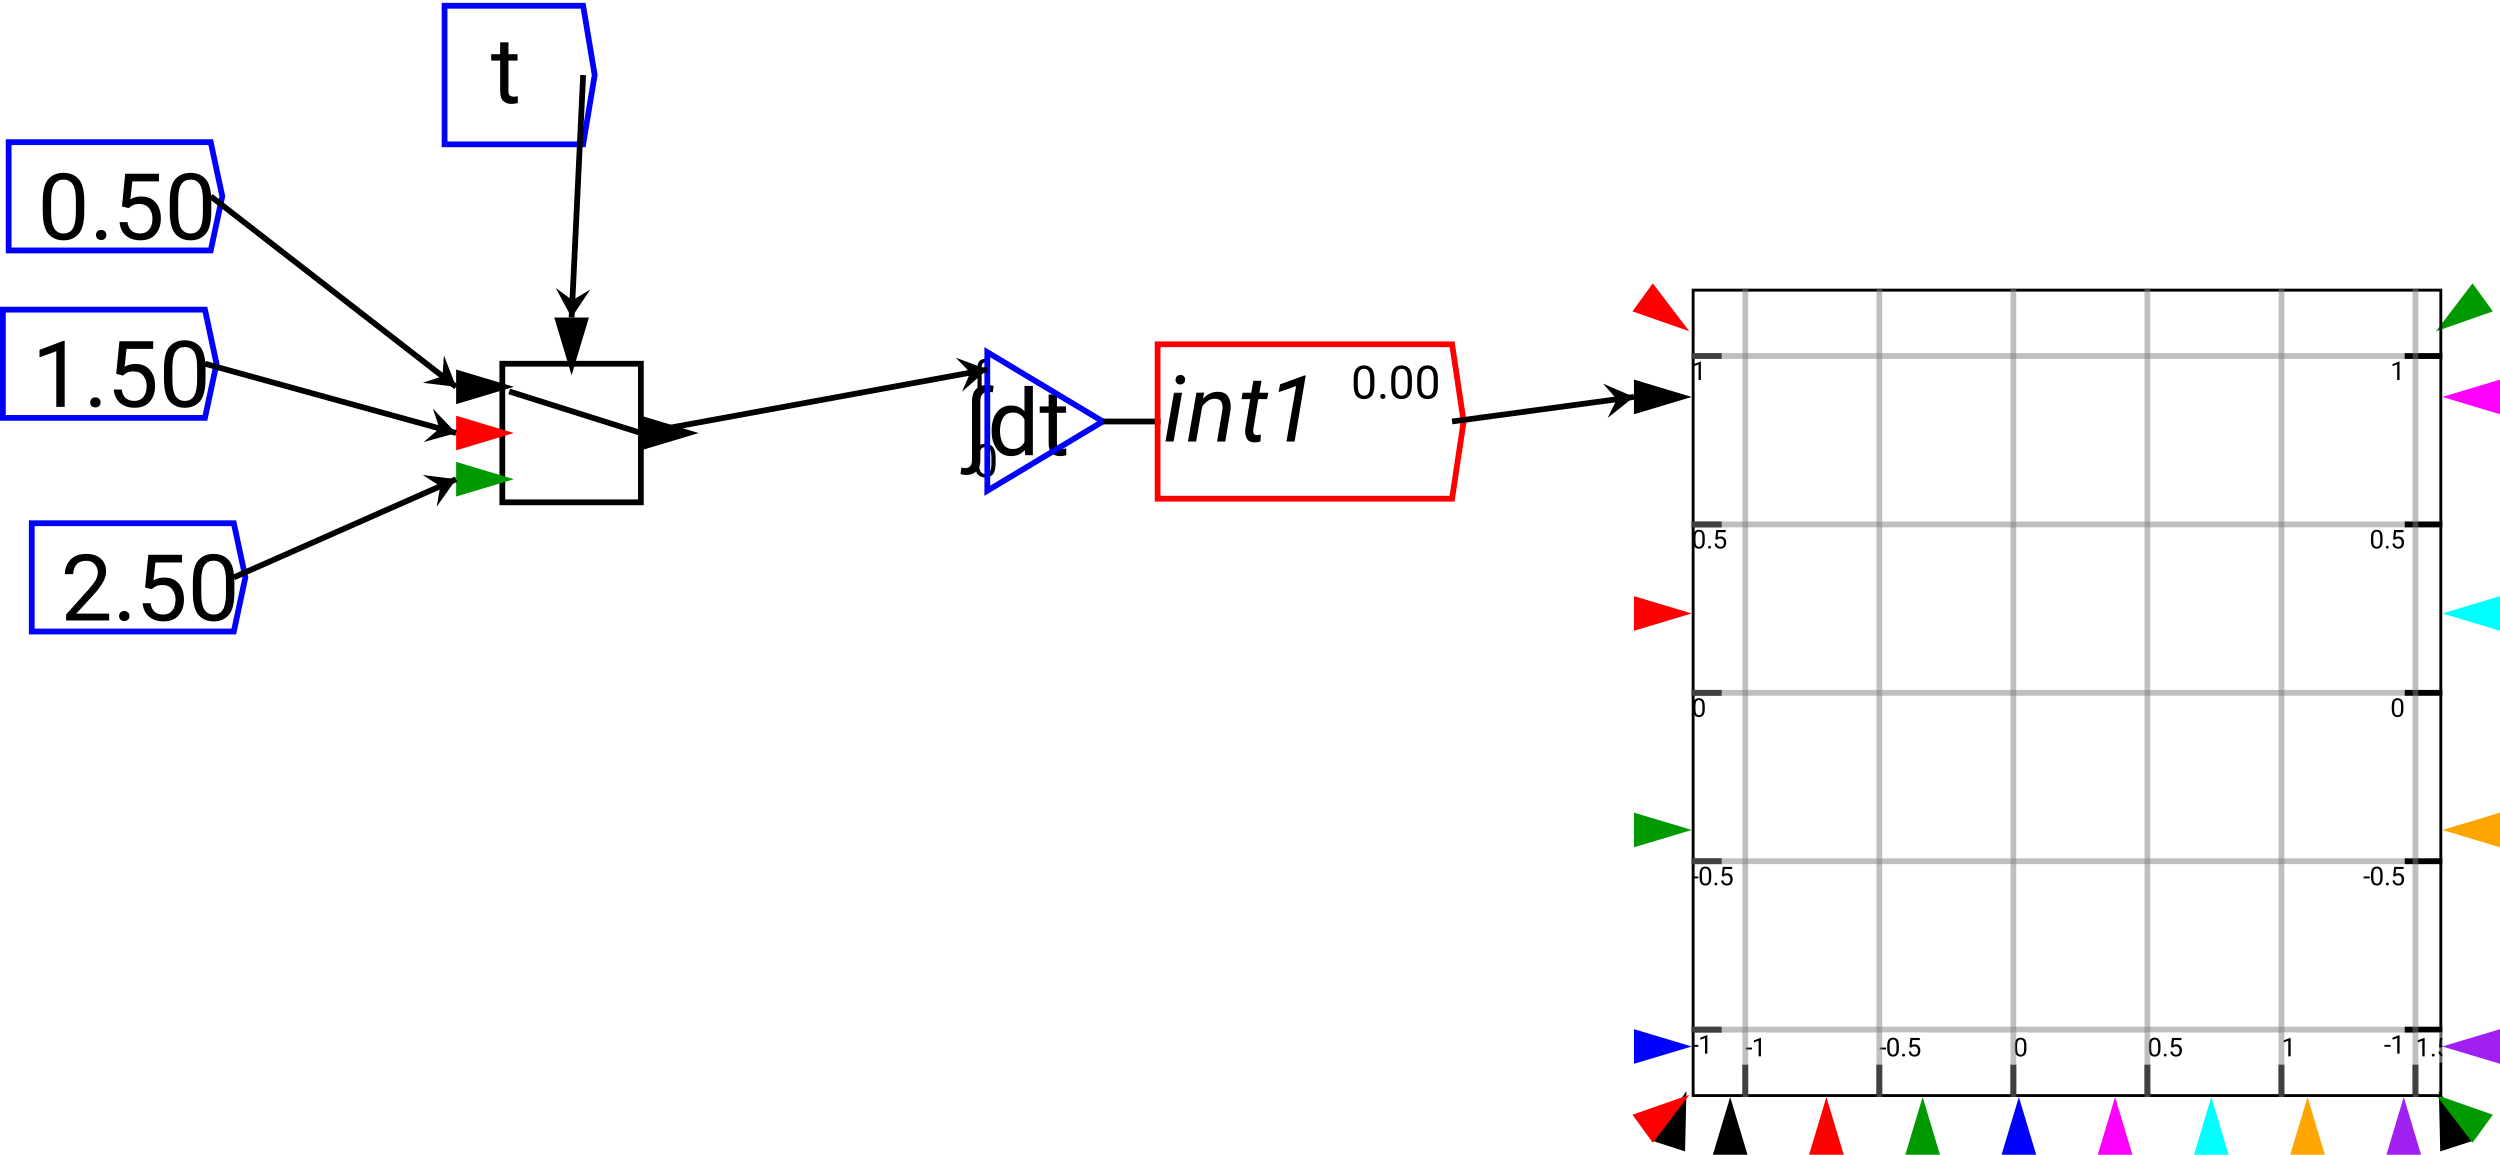
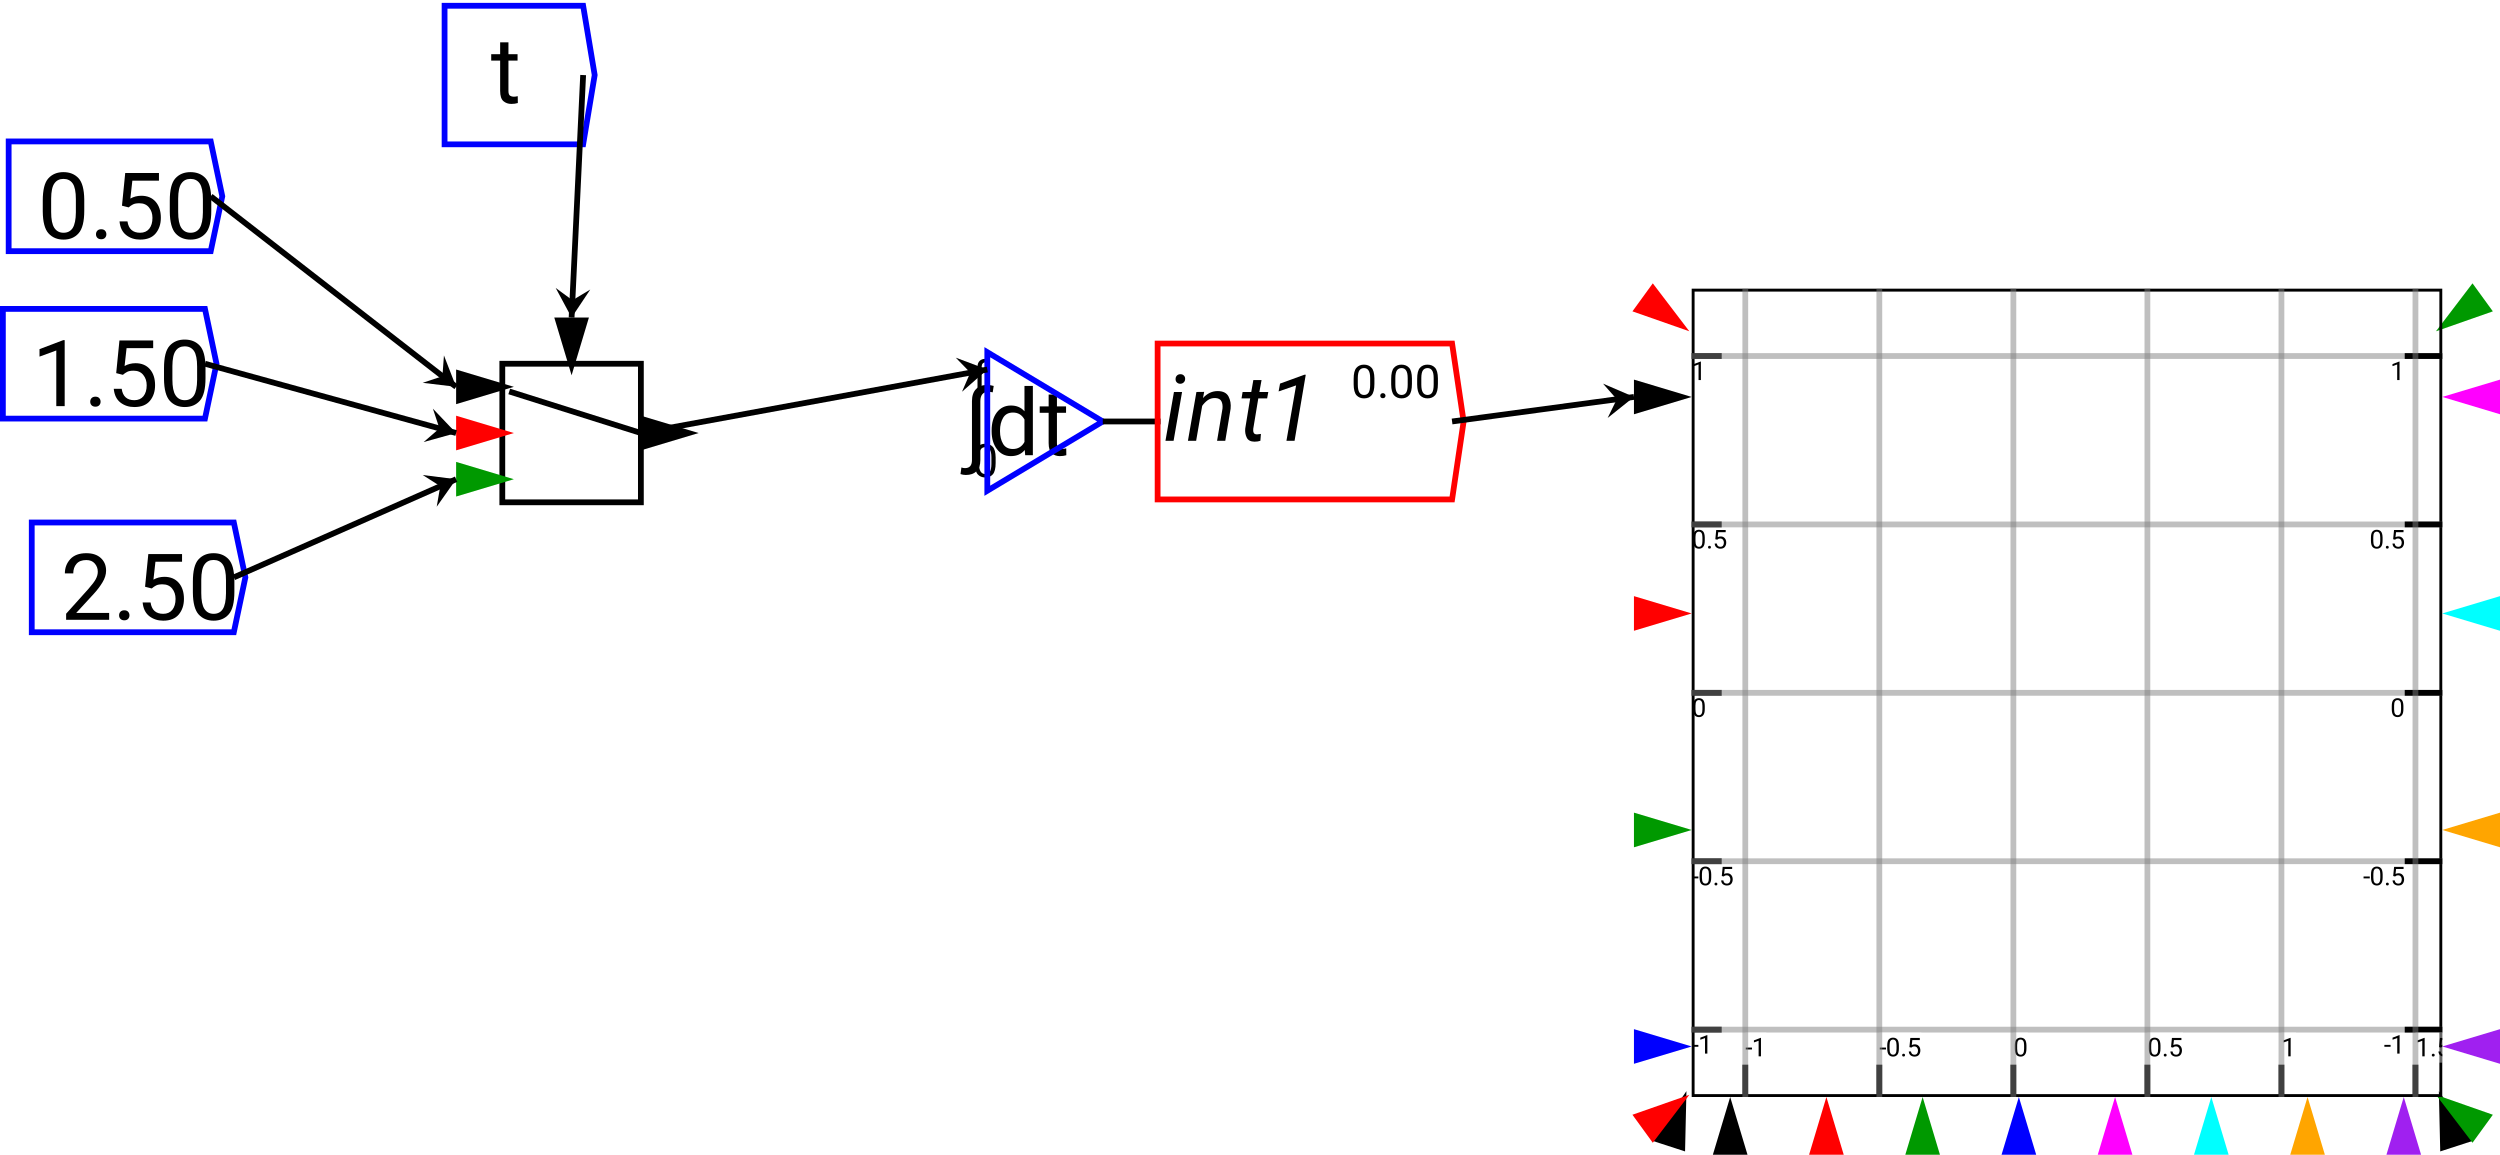
<svg xmlns="http://www.w3.org/2000/svg" xmlns:xlink="http://www.w3.org/1999/xlink" width="433" height="200" viewBox="0 0 433 200">
  <defs>
    <g>
      <g id="glyph-0-0">
        <path d="M 4.688 0 C 4.352 0.102 3.977 0.156 3.562 0.156 C 3.031 0.156 2.57 -0.004 2.188 -0.328 C 1.812 -0.66 1.625 -1.254 1.625 -2.109 L 1.625 -7.344 L 0.078 -7.344 L 0.078 -8.453 L 1.625 -8.453 L 1.625 -10.516 L 3.062 -10.516 L 3.062 -8.453 L 4.641 -8.453 L 4.641 -7.344 L 3.062 -7.344 L 3.062 -2.094 C 3.062 -1.664 3.156 -1.391 3.344 -1.266 C 3.531 -1.148 3.75 -1.094 4 -1.094 C 4.176 -1.094 4.398 -1.125 4.672 -1.188 Z M 4.688 0 " />
      </g>
      <g id="glyph-0-1">
        <path d="M 0.281 3.422 C -0.039 3.422 -0.348 3.367 -0.641 3.266 L -0.484 2.125 C -0.273 2.195 -0.066 2.234 0.141 2.234 C 0.941 2.234 1.344 1.77 1.344 0.844 L 1.344 -9.359 C 1.344 -10.273 1.578 -10.973 2.047 -11.453 C 2.523 -11.93 3.176 -12.172 4 -12.172 C 4.301 -12.172 4.672 -12.113 5.109 -12 L 4.938 -10.891 C 4.688 -10.953 4.445 -10.984 4.219 -10.984 C 3.27 -10.984 2.797 -10.441 2.797 -9.359 L 2.797 0.844 C 2.797 1.719 2.57 2.363 2.125 2.781 C 1.688 3.207 1.07 3.422 0.281 3.422 Z M 0.281 3.422 " />
      </g>
      <g id="glyph-0-2">
        <path d="M 6.562 0 L 6.484 -0.906 C 5.91 -0.195 5.109 0.156 4.078 0.156 C 3.086 0.156 2.285 -0.242 1.672 -1.047 C 1.066 -1.848 0.758 -2.859 0.75 -4.078 L 0.75 -4.297 C 0.75 -5.586 1.051 -6.629 1.656 -7.422 C 2.27 -8.211 3.082 -8.609 4.094 -8.609 C 5.082 -8.609 5.863 -8.273 6.438 -7.609 L 6.438 -12 L 7.891 -12 L 7.891 0 Z M 2.203 -4.141 C 2.203 -3.297 2.379 -2.57 2.734 -1.969 C 3.086 -1.375 3.656 -1.078 4.438 -1.078 C 5.332 -1.078 6 -1.484 6.438 -2.297 L 6.438 -6.188 C 6 -6.988 5.336 -7.391 4.453 -7.391 C 3.66 -7.391 3.086 -7.082 2.734 -6.469 C 2.379 -5.863 2.203 -5.141 2.203 -4.297 Z M 2.203 -4.141 " />
      </g>
      <g id="glyph-0-3">
</g>
      <g id="glyph-0-4">
        <path d="M 8.094 -4.859 C 8.094 -2.992 7.77 -1.691 7.125 -0.953 C 6.477 -0.211 5.602 0.156 4.5 0.156 C 3.426 0.156 2.562 -0.203 1.906 -0.922 C 1.258 -1.641 0.926 -2.895 0.906 -4.688 L 0.906 -6.594 C 0.906 -8.457 1.227 -9.742 1.875 -10.453 C 2.531 -11.172 3.398 -11.531 4.484 -11.531 C 5.578 -11.531 6.445 -11.18 7.094 -10.484 C 7.738 -9.797 8.07 -8.562 8.094 -6.781 Z M 6.641 -6.844 C 6.641 -8.125 6.457 -9.031 6.094 -9.562 C 5.727 -10.094 5.191 -10.359 4.484 -10.359 C 3.805 -10.359 3.285 -10.098 2.922 -9.578 C 2.555 -9.066 2.367 -8.191 2.359 -6.953 L 2.359 -4.625 C 2.359 -3.352 2.539 -2.438 2.906 -1.875 C 3.281 -1.312 3.812 -1.031 4.5 -1.031 C 5.207 -1.031 5.738 -1.305 6.094 -1.859 C 6.445 -2.422 6.629 -3.32 6.641 -4.562 Z M 6.641 -6.844 " />
      </g>
      <g id="glyph-0-5">
        <path d="M 1.125 -0.766 C 1.125 -1.016 1.203 -1.223 1.359 -1.391 C 1.516 -1.555 1.738 -1.641 2.031 -1.641 C 2.32 -1.641 2.539 -1.555 2.688 -1.391 C 2.844 -1.223 2.922 -1.016 2.922 -0.766 C 2.922 -0.523 2.844 -0.32 2.688 -0.156 C 2.539 0.008 2.32 0.094 2.031 0.094 C 1.738 0.094 1.516 0.008 1.359 -0.156 C 1.203 -0.32 1.125 -0.523 1.125 -0.766 Z M 1.125 -0.766 " />
      </g>
      <g id="glyph-0-6">
        <path d="M 2.781 -5.422 L 1.625 -5.719 L 2.188 -11.375 L 8.031 -11.375 L 8.031 -10.047 L 3.422 -10.047 L 3.078 -6.953 C 3.648 -7.273 4.281 -7.438 4.969 -7.438 C 6.02 -7.438 6.848 -7.094 7.453 -6.406 C 8.055 -5.719 8.359 -4.789 8.359 -3.625 C 8.359 -2.539 8.062 -1.641 7.469 -0.922 C 6.875 -0.203 5.973 0.156 4.766 0.156 C 3.836 0.156 3.035 -0.102 2.359 -0.625 C 1.691 -1.145 1.305 -1.938 1.203 -3 L 2.578 -3 C 2.766 -1.688 3.492 -1.031 4.766 -1.031 C 5.441 -1.031 5.969 -1.258 6.344 -1.719 C 6.719 -2.188 6.906 -2.816 6.906 -3.609 C 6.906 -4.328 6.707 -4.926 6.312 -5.406 C 5.926 -5.895 5.367 -6.141 4.641 -6.141 C 4.148 -6.141 3.781 -6.07 3.531 -5.938 C 3.281 -5.812 3.031 -5.641 2.781 -5.422 Z M 2.781 -5.422 " />
      </g>
      <g id="glyph-0-7">
        <path d="M 5.703 -11.438 L 5.703 0 L 4.25 0 L 4.25 -9.641 L 1.344 -8.578 L 1.344 -9.875 L 5.469 -11.438 Z M 5.703 -11.438 " />
      </g>
      <g id="glyph-0-8">
        <path d="M 8.406 -1.188 L 8.406 0 L 0.953 0 L 0.953 -1.047 L 4.812 -5.344 C 5.445 -6.062 5.875 -6.629 6.094 -7.047 C 6.32 -7.473 6.438 -7.898 6.438 -8.328 C 6.438 -8.879 6.258 -9.352 5.906 -9.75 C 5.562 -10.145 5.078 -10.344 4.453 -10.344 C 3.691 -10.344 3.125 -10.125 2.75 -9.688 C 2.375 -9.258 2.188 -8.707 2.188 -8.031 L 0.734 -8.031 C 0.734 -8.988 1.047 -9.812 1.672 -10.5 C 2.305 -11.188 3.234 -11.531 4.453 -11.531 C 5.523 -11.531 6.363 -11.25 6.969 -10.688 C 7.57 -10.133 7.875 -9.406 7.875 -8.5 C 7.875 -7.832 7.664 -7.16 7.25 -6.484 C 6.844 -5.805 6.344 -5.145 5.75 -4.5 L 2.703 -1.188 Z M 8.406 -1.188 " />
      </g>
      <g id="glyph-1-0">
        <path d="M 4.047 -2.438 C 4.047 -1.5 3.883 -0.844 3.562 -0.469 C 3.238 -0.102 2.801 0.078 2.25 0.078 C 1.719 0.078 1.285 -0.098 0.953 -0.453 C 0.629 -0.816 0.461 -1.445 0.453 -2.344 L 0.453 -3.297 C 0.453 -4.223 0.613 -4.863 0.938 -5.219 C 1.258 -5.582 1.691 -5.766 2.234 -5.766 C 2.785 -5.766 3.223 -5.586 3.547 -5.234 C 3.867 -4.891 4.035 -4.273 4.047 -3.391 Z M 3.312 -3.422 C 3.312 -4.055 3.219 -4.504 3.031 -4.766 C 2.852 -5.035 2.594 -5.172 2.25 -5.172 C 1.906 -5.172 1.641 -5.039 1.453 -4.781 C 1.273 -4.531 1.18 -4.094 1.172 -3.469 L 1.172 -2.312 C 1.172 -1.676 1.266 -1.219 1.453 -0.938 C 1.641 -0.656 1.906 -0.516 2.25 -0.516 C 2.602 -0.516 2.867 -0.648 3.047 -0.922 C 3.223 -1.203 3.312 -1.656 3.312 -2.281 Z M 3.312 -3.422 " />
      </g>
      <g id="glyph-1-1">
        <path d="M 2.531 -3.672 L 1.625 -3.672 L 1.625 0 L 0.906 0 L 0.906 -3.672 L 0.234 -3.672 L 0.234 -4.234 L 0.906 -4.234 L 0.906 -4.703 C 0.914 -5.148 1.039 -5.488 1.281 -5.719 C 1.531 -5.957 1.867 -6.078 2.297 -6.078 C 2.453 -6.078 2.617 -6.055 2.797 -6.016 L 2.75 -5.438 C 2.645 -5.457 2.516 -5.469 2.359 -5.469 C 1.879 -5.469 1.633 -5.211 1.625 -4.703 L 1.625 -4.234 L 2.531 -4.234 Z M 2.531 -3.672 " />
      </g>
      <g id="glyph-1-2">
</g>
      <g id="glyph-1-3">
        <path d="M 0.562 -0.391 C 0.562 -0.504 0.598 -0.602 0.672 -0.688 C 0.754 -0.781 0.867 -0.828 1.016 -0.828 C 1.16 -0.828 1.27 -0.781 1.344 -0.688 C 1.426 -0.602 1.469 -0.504 1.469 -0.391 C 1.469 -0.266 1.426 -0.16 1.344 -0.078 C 1.27 0.004 1.16 0.047 1.016 0.047 C 0.867 0.047 0.754 0.004 0.672 -0.078 C 0.598 -0.16 0.562 -0.266 0.562 -0.391 Z M 0.562 -0.391 " />
      </g>
      <g id="glyph-2-0">
        <path d="M 2.109 -10.672 C 2.109 -10.922 2.18 -11.125 2.328 -11.281 C 2.484 -11.445 2.68 -11.531 2.922 -11.531 C 3.172 -11.539 3.375 -11.469 3.531 -11.312 C 3.695 -11.156 3.773 -10.957 3.766 -10.719 C 3.766 -10.477 3.688 -10.281 3.531 -10.125 C 3.375 -9.969 3.176 -9.883 2.938 -9.875 C 2.695 -9.875 2.5 -9.945 2.344 -10.094 C 2.188 -10.238 2.109 -10.43 2.109 -10.672 Z M 3.234 -8.453 L 1.766 0 L 0.359 0 L 1.828 -8.453 Z M 3.234 -8.453 " />
      </g>
      <g id="glyph-2-1">
        <path d="M 4.953 -7.406 C 4.461 -7.414 4.031 -7.285 3.656 -7.016 C 3.289 -6.742 2.977 -6.422 2.719 -6.047 L 1.672 0 L 0.25 0 L 1.719 -8.453 L 3.062 -8.469 L 2.859 -7.406 C 3.598 -8.219 4.457 -8.617 5.438 -8.609 C 6.344 -8.598 6.957 -8.285 7.281 -7.672 C 7.602 -7.066 7.723 -6.359 7.641 -5.547 L 6.719 0 L 5.297 0 L 6.234 -5.562 C 6.285 -6.07 6.223 -6.5 6.047 -6.844 C 5.879 -7.195 5.516 -7.383 4.953 -7.406 Z M 4.953 -7.406 " />
      </g>
      <g id="glyph-2-2">
        <path d="M 3.797 0 C 3.516 0.102 3.172 0.156 2.766 0.156 C 2.109 0.145 1.664 -0.086 1.438 -0.547 C 1.207 -1.016 1.117 -1.535 1.172 -2.109 L 2.031 -7.344 L 0.531 -7.344 L 0.719 -8.453 L 2.219 -8.453 L 2.578 -10.516 L 4 -10.516 L 3.625 -8.453 L 5.172 -8.453 L 4.969 -7.344 L 3.438 -7.344 L 2.562 -2.078 C 2.531 -1.805 2.555 -1.578 2.641 -1.391 C 2.723 -1.203 2.914 -1.109 3.219 -1.109 C 3.289 -1.109 3.516 -1.133 3.891 -1.188 Z M 3.797 0 " />
      </g>
      <g id="glyph-2-3">
        <path d="M 6.656 -11.438 L 4.719 0 L 3.312 0 L 4.984 -9.594 L 1.953 -8.547 L 2.203 -9.906 L 6.406 -11.438 Z M 6.656 -11.438 " />
      </g>
      <g id="glyph-3-0">
        <path d="M 1.156 -1.516 L 1.156 -1.188 L 0.078 -1.188 L 0.078 -1.516 Z M 1.156 -1.516 " />
      </g>
      <g id="glyph-3-1">
        <path d="M 1.594 -3.203 L 1.594 0 L 1.188 0 L 1.188 -2.703 L 0.375 -2.406 L 0.375 -2.766 L 1.531 -3.203 Z M 1.594 -3.203 " />
      </g>
      <g id="glyph-3-2">
        <path d="M 2.266 -1.359 C 2.266 -0.836 2.172 -0.473 1.984 -0.266 C 1.805 -0.055 1.566 0.047 1.266 0.047 C 0.961 0.047 0.719 -0.051 0.531 -0.25 C 0.352 -0.457 0.258 -0.812 0.25 -1.312 L 0.25 -1.844 C 0.25 -2.363 0.336 -2.723 0.516 -2.922 C 0.703 -3.129 0.945 -3.234 1.25 -3.234 C 1.562 -3.234 1.805 -3.133 1.984 -2.938 C 2.16 -2.738 2.254 -2.391 2.266 -1.891 Z M 1.859 -1.922 C 1.859 -2.273 1.805 -2.523 1.703 -2.672 C 1.598 -2.828 1.445 -2.906 1.25 -2.906 C 1.062 -2.906 0.914 -2.832 0.812 -2.688 C 0.707 -2.539 0.656 -2.297 0.656 -1.953 L 0.656 -1.297 C 0.656 -0.941 0.707 -0.68 0.812 -0.516 C 0.914 -0.359 1.066 -0.281 1.266 -0.281 C 1.461 -0.281 1.609 -0.359 1.703 -0.516 C 1.805 -0.672 1.859 -0.926 1.859 -1.281 Z M 1.859 -1.922 " />
      </g>
      <g id="glyph-3-3">
        <path d="M 0.312 -0.219 C 0.312 -0.281 0.332 -0.332 0.375 -0.375 C 0.414 -0.426 0.477 -0.453 0.562 -0.453 C 0.645 -0.453 0.707 -0.426 0.75 -0.375 C 0.789 -0.332 0.812 -0.281 0.812 -0.219 C 0.812 -0.145 0.789 -0.082 0.75 -0.031 C 0.707 0.008 0.645 0.031 0.562 0.031 C 0.477 0.031 0.414 0.008 0.375 -0.031 C 0.332 -0.082 0.312 -0.145 0.312 -0.219 Z M 0.312 -0.219 " />
      </g>
      <g id="glyph-3-4">
        <path d="M 0.781 -1.516 L 0.453 -1.594 L 0.609 -3.188 L 2.25 -3.188 L 2.25 -2.812 L 0.953 -2.812 L 0.859 -1.953 C 1.016 -2.035 1.191 -2.078 1.391 -2.078 C 1.68 -2.078 1.91 -1.977 2.078 -1.781 C 2.254 -1.594 2.344 -1.336 2.344 -1.016 C 2.344 -0.711 2.258 -0.457 2.094 -0.25 C 1.926 -0.051 1.672 0.047 1.328 0.047 C 1.078 0.047 0.852 -0.023 0.656 -0.172 C 0.469 -0.316 0.363 -0.539 0.344 -0.844 L 0.719 -0.844 C 0.77 -0.469 0.973 -0.281 1.328 -0.281 C 1.523 -0.281 1.676 -0.344 1.781 -0.469 C 1.883 -0.602 1.938 -0.785 1.938 -1.016 C 1.938 -1.211 1.879 -1.379 1.766 -1.516 C 1.66 -1.648 1.504 -1.719 1.297 -1.719 C 1.16 -1.719 1.055 -1.695 0.984 -1.656 C 0.922 -1.625 0.852 -1.578 0.781 -1.516 Z M 0.781 -1.516 " />
      </g>
    </g>
    <clipPath id="clip-0">
      <path clip-rule="nonzero" d="M 293 50 L 423 50 L 423 190 L 293 190 Z M 293 50 " />
    </clipPath>
    <clipPath id="clip-1">
      <path clip-rule="nonzero" d="M 293 177 L 299 177 L 299 179 L 293 179 Z M 293 177 " />
    </clipPath>
    <clipPath id="clip-2">
      <path clip-rule="nonzero" d="M 293 177 L 423 177 L 423 179 L 293 179 Z M 293 177 " />
    </clipPath>
    <clipPath id="clip-3">
      <path clip-rule="nonzero" d="M 293 148 L 299 148 L 299 150 L 293 150 Z M 293 148 " />
    </clipPath>
    <clipPath id="clip-4">
      <path clip-rule="nonzero" d="M 293 148 L 423 148 L 423 150 L 293 150 Z M 293 148 " />
    </clipPath>
    <clipPath id="clip-5">
      <path clip-rule="nonzero" d="M 293 119 L 299 119 L 299 121 L 293 121 Z M 293 119 " />
    </clipPath>
    <clipPath id="clip-6">
      <path clip-rule="nonzero" d="M 293 119 L 423 119 L 423 121 L 293 121 Z M 293 119 " />
    </clipPath>
    <clipPath id="clip-7">
      <path clip-rule="nonzero" d="M 293 90 L 299 90 L 299 92 L 293 92 Z M 293 90 " />
    </clipPath>
    <clipPath id="clip-8">
      <path clip-rule="nonzero" d="M 293 90 L 423 90 L 423 92 L 293 92 Z M 293 90 " />
    </clipPath>
    <clipPath id="clip-9">
      <path clip-rule="nonzero" d="M 293 61 L 299 61 L 299 63 L 293 63 Z M 293 61 " />
    </clipPath>
    <clipPath id="clip-10">
      <path clip-rule="nonzero" d="M 293 61 L 423 61 L 423 63 L 293 63 Z M 293 61 " />
    </clipPath>
    <clipPath id="clip-11">
      <path clip-rule="nonzero" d="M 416 177 L 423 177 L 423 179 L 416 179 Z M 416 177 " />
    </clipPath>
    <clipPath id="clip-12">
      <path clip-rule="nonzero" d="M 416 148 L 423 148 L 423 150 L 416 150 Z M 416 148 " />
    </clipPath>
    <clipPath id="clip-13">
      <path clip-rule="nonzero" d="M 416 119 L 423 119 L 423 121 L 416 121 Z M 416 119 " />
    </clipPath>
    <clipPath id="clip-14">
      <path clip-rule="nonzero" d="M 416 90 L 423 90 L 423 92 L 416 92 Z M 416 90 " />
    </clipPath>
    <clipPath id="clip-15">
      <path clip-rule="nonzero" d="M 416 61 L 423 61 L 423 63 L 416 63 Z M 416 61 " />
    </clipPath>
    <clipPath id="clip-16">
      <path clip-rule="nonzero" d="M 301 183 L 303 183 L 303 190 L 301 190 Z M 301 183 " />
    </clipPath>
    <clipPath id="clip-17">
      <path clip-rule="nonzero" d="M 301 50 L 303 50 L 303 190 L 301 190 Z M 301 50 " />
    </clipPath>
    <clipPath id="clip-18">
      <path clip-rule="nonzero" d="M 325 183 L 326 183 L 326 190 L 325 190 Z M 325 183 " />
    </clipPath>
    <clipPath id="clip-19">
      <path clip-rule="nonzero" d="M 325 50 L 326 50 L 326 190 L 325 190 Z M 325 50 " />
    </clipPath>
    <clipPath id="clip-20">
      <path clip-rule="nonzero" d="M 348 183 L 350 183 L 350 190 L 348 190 Z M 348 183 " />
    </clipPath>
    <clipPath id="clip-21">
      <path clip-rule="nonzero" d="M 348 50 L 350 50 L 350 190 L 348 190 Z M 348 50 " />
    </clipPath>
    <clipPath id="clip-22">
      <path clip-rule="nonzero" d="M 371 183 L 373 183 L 373 190 L 371 190 Z M 371 183 " />
    </clipPath>
    <clipPath id="clip-23">
      <path clip-rule="nonzero" d="M 371 50 L 373 50 L 373 190 L 371 190 Z M 371 50 " />
    </clipPath>
    <clipPath id="clip-24">
      <path clip-rule="nonzero" d="M 394 183 L 396 183 L 396 190 L 394 190 Z M 394 183 " />
    </clipPath>
    <clipPath id="clip-25">
      <path clip-rule="nonzero" d="M 394 50 L 396 50 L 396 190 L 394 190 Z M 394 50 " />
    </clipPath>
    <clipPath id="clip-26">
      <path clip-rule="nonzero" d="M 417 183 L 419 183 L 419 190 L 417 190 Z M 417 183 " />
    </clipPath>
    <clipPath id="clip-27">
      <path clip-rule="nonzero" d="M 418 178 L 423 178 L 423 185 L 418 185 Z M 418 178 " />
    </clipPath>
    <clipPath id="clip-28">
      <path clip-rule="nonzero" d="M 418 179 L 423 179 L 423 183 L 418 183 Z M 418 179 " />
    </clipPath>
    <clipPath id="clip-29">
      <path clip-rule="nonzero" d="M 417 50 L 419 50 L 419 190 L 417 190 Z M 417 50 " />
    </clipPath>
  </defs>
  <g fill="rgb(0%, 0%, 0%)" fill-opacity="1">
    <use xlink:href="#glyph-0-0" x="85" y="17.844" />
  </g>
  <path fill="none" stroke-width="1" stroke-linecap="butt" stroke-linejoin="miter" stroke="rgb(0%, 0%, 100%)" stroke-opacity="1" stroke-miterlimit="10" d="M -12 -12 L -12 12 L 12 12 L 14 0 L 12 -12 Z M -12 -12 " transform="matrix(1, 0, 0, 1, 89, 13)" />
  <g fill="rgb(0%, 0%, 0%)" fill-opacity="1">
    <use xlink:href="#glyph-0-1" x="167" y="78.844" />
    <use xlink:href="#glyph-0-2" x="171" y="78.844" />
    <use xlink:href="#glyph-0-0" x="180" y="78.844" />
  </g>
  <g fill="rgb(0%, 0%, 0%)" fill-opacity="1">
    <use xlink:href="#glyph-1-0" x="168.398" y="82.621" />
  </g>
  <g fill="rgb(0%, 0%, 0%)" fill-opacity="1">
    <use xlink:href="#glyph-1-1" x="168.398" y="68.223" />
  </g>
  <path fill="none" stroke-width="1" stroke-linecap="butt" stroke-linejoin="miter" stroke="rgb(0%, 0%, 100%)" stroke-opacity="1" stroke-miterlimit="10" d="M -8 12 L -8 -12 L 12 0 Z M -8 12 " transform="matrix(1, 0, 0, 1, 179, 73)" />
  <path fill="none" stroke-width="1" stroke-linecap="butt" stroke-linejoin="miter" stroke="rgb(0%, 0%, 0%)" stroke-opacity="1" stroke-miterlimit="10" d="M 12 0 L 22 0 " transform="matrix(1, 0, 0, 1, 179, 73)" />
  <g fill="rgb(0%, 0%, 0%)" fill-opacity="1">
-     <use xlink:href="#glyph-2-0" x="201.5" y="76.469" />
-     <use xlink:href="#glyph-2-1" x="205.5" y="76.469" />
-     <use xlink:href="#glyph-2-2" x="214.5" y="76.469" />
-     <use xlink:href="#glyph-2-3" x="219.5" y="76.469" />
-   </g>
-   <g fill="rgb(0%, 0%, 0%)" fill-opacity="1">
-     <use xlink:href="#glyph-1-2" x="232" y="69.047" />
-     <use xlink:href="#glyph-1-0" x="234" y="69.047" />
-     <use xlink:href="#glyph-1-3" x="238.5" y="69.047" />
-     <use xlink:href="#glyph-1-0" x="240.5" y="69.047" />
-     <use xlink:href="#glyph-1-0" x="245" y="69.047" />
-   </g>
-   <path fill="none" stroke-width="1" stroke-linecap="butt" stroke-linejoin="miter" stroke="rgb(100%, 0%, 0%)" stroke-opacity="1" stroke-miterlimit="10" d="M -25.5 -13.375 L -25.5 13.375 L 25.5 13.375 L 27.5 0 L 25.5 -13.375 Z M -25.5 -13.375 " transform="matrix(1, 0, 0, 1, 226, 73)" />
-   <g fill="rgb(0%, 0%, 0%)" fill-opacity="1">
-     <use xlink:href="#glyph-0-3" x="2.5" y="41.469" />
-     <use xlink:href="#glyph-0-4" x="6.5" y="41.469" />
-     <use xlink:href="#glyph-0-5" x="15.5" y="41.469" />
-     <use xlink:href="#glyph-0-6" x="19.5" y="41.469" />
-     <use xlink:href="#glyph-0-4" x="28.5" y="41.469" />
-   </g>
-   <path fill="none" stroke-width="1" stroke-linecap="butt" stroke-linejoin="miter" stroke="rgb(0%, 0%, 100%)" stroke-opacity="1" stroke-miterlimit="10" d="M -17.5 -9.375 L -17.5 9.375 L 17.5 9.375 L 19.5 0 L 17.5 -9.375 Z M -17.5 -9.375 " transform="matrix(1, 0, 0, 1, 19, 34)" />
-   <g fill="rgb(0%, 0%, 0%)" fill-opacity="1">
-     <use xlink:href="#glyph-0-3" x="1.5" y="70.469" />
-     <use xlink:href="#glyph-0-7" x="5.5" y="70.469" />
-     <use xlink:href="#glyph-0-5" x="14.5" y="70.469" />
-     <use xlink:href="#glyph-0-6" x="18.5" y="70.469" />
-     <use xlink:href="#glyph-0-4" x="27.5" y="70.469" />
-   </g>
-   <path fill="none" stroke-width="1" stroke-linecap="butt" stroke-linejoin="miter" stroke="rgb(0%, 0%, 100%)" stroke-opacity="1" stroke-miterlimit="10" d="M -17.5 -9.375 L -17.5 9.375 L 17.5 9.375 L 19.5 0 L 17.5 -9.375 Z M -17.5 -9.375 " transform="matrix(1, 0, 0, 1, 18, 63)" />
-   <g fill="rgb(0%, 0%, 0%)" fill-opacity="1">
-     <use xlink:href="#glyph-0-3" x="6.5" y="107.469" />
-     <use xlink:href="#glyph-0-8" x="10.5" y="107.469" />
-     <use xlink:href="#glyph-0-5" x="19.5" y="107.469" />
-     <use xlink:href="#glyph-0-6" x="23.5" y="107.469" />
-     <use xlink:href="#glyph-0-4" x="32.5" y="107.469" />
-   </g>
-   <path fill="none" stroke-width="1" stroke-linecap="butt" stroke-linejoin="miter" stroke="rgb(0%, 0%, 100%)" stroke-opacity="1" stroke-miterlimit="10" d="M -17.5 -9.375 L -17.5 9.375 L 17.5 9.375 L 19.5 0 L 17.5 -9.375 Z M -17.5 -9.375 " transform="matrix(1, 0, 0, 1, 23, 100)" />
+     <use xlink:href="#glyph-2-0" x="201.5" y="76.344" />
+     <use xlink:href="#glyph-2-1" x="205.5" y="76.344" />
+     <use xlink:href="#glyph-2-2" x="214.5" y="76.344" />
+     <use xlink:href="#glyph-2-3" x="219.5" y="76.344" />
+   </g>
+   <g fill="rgb(0%, 0%, 0%)" fill-opacity="1">
+     <use xlink:href="#glyph-1-2" x="232" y="68.922" />
+     <use xlink:href="#glyph-1-0" x="234" y="68.922" />
+     <use xlink:href="#glyph-1-3" x="238.5" y="68.922" />
+     <use xlink:href="#glyph-1-0" x="240.5" y="68.922" />
+     <use xlink:href="#glyph-1-0" x="245" y="68.922" />
+   </g>
+   <path fill="none" stroke-width="1" stroke-linecap="butt" stroke-linejoin="miter" stroke="rgb(100%, 0%, 0%)" stroke-opacity="1" stroke-miterlimit="10" d="M -25.5 -13.5 L -25.5 13.5 L 25.5 13.5 L 27.5 0 L 25.5 -13.5 Z M -25.5 -13.5 " transform="matrix(1, 0, 0, 1, 226, 73)" />
+   <g fill="rgb(0%, 0%, 0%)" fill-opacity="1">
+     <use xlink:href="#glyph-0-3" x="2.5" y="41.344" />
+     <use xlink:href="#glyph-0-4" x="6.5" y="41.344" />
+     <use xlink:href="#glyph-0-5" x="15.5" y="41.344" />
+     <use xlink:href="#glyph-0-6" x="19.5" y="41.344" />
+     <use xlink:href="#glyph-0-4" x="28.5" y="41.344" />
+   </g>
+   <path fill="none" stroke-width="1" stroke-linecap="butt" stroke-linejoin="miter" stroke="rgb(0%, 0%, 100%)" stroke-opacity="1" stroke-miterlimit="10" d="M -17.5 -9.5 L -17.5 9.5 L 17.5 9.5 L 19.5 0 L 17.5 -9.5 Z M -17.5 -9.5 " transform="matrix(1, 0, 0, 1, 19, 34)" />
+   <g fill="rgb(0%, 0%, 0%)" fill-opacity="1">
+     <use xlink:href="#glyph-0-3" x="1.5" y="70.344" />
+     <use xlink:href="#glyph-0-7" x="5.5" y="70.344" />
+     <use xlink:href="#glyph-0-5" x="14.5" y="70.344" />
+     <use xlink:href="#glyph-0-6" x="18.5" y="70.344" />
+     <use xlink:href="#glyph-0-4" x="27.5" y="70.344" />
+   </g>
+   <path fill="none" stroke-width="1" stroke-linecap="butt" stroke-linejoin="miter" stroke="rgb(0%, 0%, 100%)" stroke-opacity="1" stroke-miterlimit="10" d="M -17.5 -9.5 L -17.5 9.5 L 17.5 9.5 L 19.5 0 L 17.5 -9.5 Z M -17.5 -9.5 " transform="matrix(1, 0, 0, 1, 18, 63)" />
+   <g fill="rgb(0%, 0%, 0%)" fill-opacity="1">
+     <use xlink:href="#glyph-0-3" x="6.5" y="107.344" />
+     <use xlink:href="#glyph-0-8" x="10.5" y="107.344" />
+     <use xlink:href="#glyph-0-5" x="19.5" y="107.344" />
+     <use xlink:href="#glyph-0-6" x="23.5" y="107.344" />
+     <use xlink:href="#glyph-0-4" x="32.5" y="107.344" />
+   </g>
+   <path fill="none" stroke-width="1" stroke-linecap="butt" stroke-linejoin="miter" stroke="rgb(0%, 0%, 100%)" stroke-opacity="1" stroke-miterlimit="10" d="M -17.5 -9.5 L -17.5 9.5 L 17.5 9.5 L 19.5 0 L 17.5 -9.5 Z M -17.5 -9.5 " transform="matrix(1, 0, 0, 1, 23, 100)" />
  <path fill-rule="nonzero" fill="rgb(0%, 0%, 0%)" fill-opacity="1" d="M 292.09 188.988 L 286.148 197.574 L 291.852 199.426 " />
  <path fill-rule="nonzero" fill="rgb(0%, 0%, 0%)" fill-opacity="1" d="M 422.41 188.988 L 422.648 199.426 L 428.352 197.574 " />
  <path fill-rule="nonzero" fill="rgb(100%, 0%, 0%)" fill-opacity="1" d="M 292.59 189.621 L 282.738 193.074 L 286.262 197.926 " />
  <path fill-rule="nonzero" fill="rgb(100%, 0%, 0%)" fill-opacity="1" d="M 292.59 57.379 L 286.262 49.074 L 282.738 53.926 " />
  <path fill-rule="nonzero" fill="rgb(0%, 60%, 0%)" fill-opacity="1" d="M 421.91 189.621 L 428.238 197.926 L 431.762 193.074 " />
  <path fill-rule="nonzero" fill="rgb(0%, 60%, 0%)" fill-opacity="1" d="M 421.91 57.379 L 431.762 53.926 L 428.238 49.074 " />
  <path fill-rule="nonzero" fill="rgb(0%, 0%, 0%)" fill-opacity="1" d="M 293 68.75 L 283 65.75 L 283 71.75 " />
  <path fill-rule="nonzero" fill="rgb(100%, 0%, 0%)" fill-opacity="1" d="M 293 106.25 L 283 103.25 L 283 109.25 " />
  <path fill-rule="nonzero" fill="rgb(0%, 60%, 0%)" fill-opacity="1" d="M 293 143.75 L 283 140.75 L 283 146.75 " />
  <path fill-rule="nonzero" fill="rgb(0%, 0%, 100%)" fill-opacity="1" d="M 293 181.25 L 283 178.25 L 283 184.25 " />
  <path fill-rule="nonzero" fill="rgb(100%, 0%, 100%)" fill-opacity="1" d="M 423 68.75 L 433 71.75 L 433 65.75 " />
  <path fill-rule="nonzero" fill="rgb(0%, 100%, 100%)" fill-opacity="1" d="M 423 106.25 L 433 109.25 L 433 103.25 " />
  <path fill-rule="nonzero" fill="rgb(100%, 64.7%, 0%)" fill-opacity="1" d="M 423 143.75 L 433 146.75 L 433 140.75 " />
  <path fill-rule="nonzero" fill="rgb(62.7%, 12.5%, 94.1%)" fill-opacity="1" d="M 423 181.25 L 433 184.25 L 433 178.25 " />
  <path fill-rule="nonzero" fill="rgb(0%, 0%, 0%)" fill-opacity="1" d="M 299.668 190 L 296.668 200 L 302.668 200 " />
  <path fill-rule="nonzero" fill="rgb(100%, 0%, 0%)" fill-opacity="1" d="M 316.332 190 L 313.332 200 L 319.332 200 " />
  <path fill-rule="nonzero" fill="rgb(0%, 60%, 0%)" fill-opacity="1" d="M 333 190 L 330 200 L 336 200 " />
  <path fill-rule="nonzero" fill="rgb(0%, 0%, 100%)" fill-opacity="1" d="M 349.668 190 L 346.668 200 L 352.668 200 " />
  <path fill-rule="nonzero" fill="rgb(100%, 0%, 100%)" fill-opacity="1" d="M 366.332 190 L 363.332 200 L 369.332 200 " />
  <path fill-rule="nonzero" fill="rgb(0%, 100%, 100%)" fill-opacity="1" d="M 383 190 L 380 200 L 386 200 " />
  <path fill-rule="nonzero" fill="rgb(100%, 64.7%, 0%)" fill-opacity="1" d="M 399.668 190 L 396.668 200 L 402.668 200 " />
  <path fill-rule="nonzero" fill="rgb(62.7%, 12.5%, 94.1%)" fill-opacity="1" d="M 416.332 190 L 413.332 200 L 419.332 200 " />
  <g clip-path="url(#clip-0)">
    <path fill="none" stroke-width="1" stroke-linecap="butt" stroke-linejoin="miter" stroke="rgb(0%, 0%, 0%)" stroke-opacity="1" stroke-miterlimit="10" d="M 275 177 L 405 177 L 405 37 L 275 37 Z M 275 177 " transform="matrix(1, 0, 0, 1, 18, 13)" />
  </g>
  <g clip-path="url(#clip-1)">
    <path fill="none" stroke-width="1" stroke-linecap="butt" stroke-linejoin="miter" stroke="rgb(0%, 0%, 0%)" stroke-opacity="1" stroke-miterlimit="10" d="M 275 165.332 L 280.199 165.332 " transform="matrix(1, 0, 0, 1, 18, 13)" />
  </g>
  <g fill="rgb(0%, 0%, 0%)" fill-opacity="1">
    <use xlink:href="#glyph-3-0" x="293" y="182.489" />
    <use xlink:href="#glyph-3-1" x="294.12" y="182.489" />
  </g>
  <g clip-path="url(#clip-2)">
    <path fill="none" stroke-width="1" stroke-linecap="butt" stroke-linejoin="miter" stroke="rgb(50%, 50%, 50%)" stroke-opacity="0.5" stroke-miterlimit="10" d="M 275 165.332 L 405 165.332 " transform="matrix(1, 0, 0, 1, 18, 13)" />
  </g>
  <g clip-path="url(#clip-3)">
    <path fill="none" stroke-width="1" stroke-linecap="butt" stroke-linejoin="miter" stroke="rgb(0%, 0%, 0%)" stroke-opacity="1" stroke-miterlimit="10" d="M 275 136.168 L 280.199 136.168 " transform="matrix(1, 0, 0, 1, 18, 13)" />
  </g>
  <g fill="rgb(0%, 0%, 0%)" fill-opacity="1">
    <use xlink:href="#glyph-3-0" x="293" y="153.324" />
    <use xlink:href="#glyph-3-2" x="294.12" y="153.324" />
    <use xlink:href="#glyph-3-3" x="296.64" y="153.324" />
    <use xlink:href="#glyph-3-4" x="297.76" y="153.324" />
  </g>
  <g clip-path="url(#clip-4)">
    <path fill="none" stroke-width="1" stroke-linecap="butt" stroke-linejoin="miter" stroke="rgb(50%, 50%, 50%)" stroke-opacity="0.5" stroke-miterlimit="10" d="M 275 136.168 L 405 136.168 " transform="matrix(1, 0, 0, 1, 18, 13)" />
  </g>
  <g clip-path="url(#clip-5)">
    <path fill="none" stroke-width="1" stroke-linecap="butt" stroke-linejoin="miter" stroke="rgb(0%, 0%, 0%)" stroke-opacity="1" stroke-miterlimit="10" d="M 275 107 L 280.199 107 " transform="matrix(1, 0, 0, 1, 18, 13)" />
  </g>
  <g fill="rgb(0%, 0%, 0%)" fill-opacity="1">
    <use xlink:href="#glyph-3-2" x="293" y="124.157" />
  </g>
  <g clip-path="url(#clip-6)">
    <path fill="none" stroke-width="1" stroke-linecap="butt" stroke-linejoin="miter" stroke="rgb(50%, 50%, 50%)" stroke-opacity="0.5" stroke-miterlimit="10" d="M 275 107 L 405 107 " transform="matrix(1, 0, 0, 1, 18, 13)" />
  </g>
  <g clip-path="url(#clip-7)">
    <path fill="none" stroke-width="1" stroke-linecap="butt" stroke-linejoin="miter" stroke="rgb(0%, 0%, 0%)" stroke-opacity="1" stroke-miterlimit="10" d="M 275 77.832 L 280.199 77.832 " transform="matrix(1, 0, 0, 1, 18, 13)" />
  </g>
  <g fill="rgb(0%, 0%, 0%)" fill-opacity="1">
    <use xlink:href="#glyph-3-2" x="293" y="94.989" />
    <use xlink:href="#glyph-3-3" x="295.52" y="94.989" />
    <use xlink:href="#glyph-3-4" x="296.64" y="94.989" />
  </g>
  <g clip-path="url(#clip-8)">
    <path fill="none" stroke-width="1" stroke-linecap="butt" stroke-linejoin="miter" stroke="rgb(50%, 50%, 50%)" stroke-opacity="0.5" stroke-miterlimit="10" d="M 275 77.832 L 405 77.832 " transform="matrix(1, 0, 0, 1, 18, 13)" />
  </g>
  <g clip-path="url(#clip-9)">
    <path fill="none" stroke-width="1" stroke-linecap="butt" stroke-linejoin="miter" stroke="rgb(0%, 0%, 0%)" stroke-opacity="1" stroke-miterlimit="10" d="M 275 48.668 L 280.199 48.668 " transform="matrix(1, 0, 0, 1, 18, 13)" />
  </g>
  <g fill="rgb(0%, 0%, 0%)" fill-opacity="1">
    <use xlink:href="#glyph-3-1" x="293" y="65.824" />
  </g>
  <g clip-path="url(#clip-10)">
    <path fill="none" stroke-width="1" stroke-linecap="butt" stroke-linejoin="miter" stroke="rgb(50%, 50%, 50%)" stroke-opacity="0.5" stroke-miterlimit="10" d="M 275 48.668 L 405 48.668 " transform="matrix(1, 0, 0, 1, 18, 13)" />
  </g>
  <g clip-path="url(#clip-11)">
    <path fill="none" stroke-width="1" stroke-linecap="butt" stroke-linejoin="miter" stroke="rgb(0%, 0%, 0%)" stroke-opacity="1" stroke-miterlimit="10" d="M 405 165.332 L 398.5 165.332 " transform="matrix(1, 0, 0, 1, 18, 13)" />
  </g>
  <g fill="rgb(0%, 0%, 0%)" fill-opacity="1">
    <use xlink:href="#glyph-3-0" x="412.895" y="182.489" />
    <use xlink:href="#glyph-3-1" x="414.015" y="182.489" />
  </g>
  <g clip-path="url(#clip-12)">
    <path fill="none" stroke-width="1" stroke-linecap="butt" stroke-linejoin="miter" stroke="rgb(0%, 0%, 0%)" stroke-opacity="1" stroke-miterlimit="10" d="M 405 136.168 L 398.5 136.168 " transform="matrix(1, 0, 0, 1, 18, 13)" />
  </g>
  <g fill="rgb(0%, 0%, 0%)" fill-opacity="1">
    <use xlink:href="#glyph-3-0" x="409.289" y="153.324" />
    <use xlink:href="#glyph-3-2" x="410.409" y="153.324" />
    <use xlink:href="#glyph-3-3" x="412.929" y="153.324" />
    <use xlink:href="#glyph-3-4" x="414.049" y="153.324" />
  </g>
  <g clip-path="url(#clip-13)">
    <path fill="none" stroke-width="1" stroke-linecap="butt" stroke-linejoin="miter" stroke="rgb(0%, 0%, 0%)" stroke-opacity="1" stroke-miterlimit="10" d="M 405 107 L 398.5 107 " transform="matrix(1, 0, 0, 1, 18, 13)" />
  </g>
  <g fill="rgb(0%, 0%, 0%)" fill-opacity="1">
    <use xlink:href="#glyph-3-2" x="414.004" y="124.157" />
  </g>
  <g clip-path="url(#clip-14)">
    <path fill="none" stroke-width="1" stroke-linecap="butt" stroke-linejoin="miter" stroke="rgb(0%, 0%, 0%)" stroke-opacity="1" stroke-miterlimit="10" d="M 405 77.832 L 398.5 77.832 " transform="matrix(1, 0, 0, 1, 18, 13)" />
  </g>
  <g fill="rgb(0%, 0%, 0%)" fill-opacity="1">
    <use xlink:href="#glyph-3-2" x="410.398" y="94.989" />
    <use xlink:href="#glyph-3-3" x="412.918" y="94.989" />
    <use xlink:href="#glyph-3-4" x="414.038" y="94.989" />
  </g>
  <g clip-path="url(#clip-15)">
    <path fill="none" stroke-width="1" stroke-linecap="butt" stroke-linejoin="miter" stroke="rgb(0%, 0%, 0%)" stroke-opacity="1" stroke-miterlimit="10" d="M 405 48.668 L 398.5 48.668 " transform="matrix(1, 0, 0, 1, 18, 13)" />
  </g>
  <g fill="rgb(0%, 0%, 0%)" fill-opacity="1">
    <use xlink:href="#glyph-3-1" x="414.004" y="65.824" />
  </g>
  <g clip-path="url(#clip-16)">
    <path fill="none" stroke-width="1" stroke-linecap="butt" stroke-linejoin="miter" stroke="rgb(0%, 0%, 0%)" stroke-opacity="1" stroke-miterlimit="10" d="M 284.285 177 L 284.285 171.398 " transform="matrix(1, 0, 0, 1, 18, 13)" />
  </g>
  <path fill-rule="nonzero" fill="rgb(100%, 100%, 100%)" fill-opacity="0.4" d="M 302.285 178.801 L 305.926 178.801 L 305.926 184.051 L 302.285 184.051 Z M 302.285 178.801 " />
  <g fill="rgb(0%, 0%, 0%)" fill-opacity="1">
    <use xlink:href="#glyph-3-0" x="302.285" y="182.957" />
    <use xlink:href="#glyph-3-1" x="303.405" y="182.957" />
  </g>
  <g clip-path="url(#clip-17)">
    <path fill="none" stroke-width="1" stroke-linecap="butt" stroke-linejoin="miter" stroke="rgb(50%, 50%, 50%)" stroke-opacity="0.5" stroke-miterlimit="10" d="M 284.285 177 L 284.285 37 " transform="matrix(1, 0, 0, 1, 18, 13)" />
  </g>
  <g clip-path="url(#clip-18)">
    <path fill="none" stroke-width="1" stroke-linecap="butt" stroke-linejoin="miter" stroke="rgb(0%, 0%, 0%)" stroke-opacity="1" stroke-miterlimit="10" d="M 307.5 177 L 307.5 171.398 " transform="matrix(1, 0, 0, 1, 18, 13)" />
  </g>
  <path fill-rule="nonzero" fill="rgb(100%, 100%, 100%)" fill-opacity="0.4" d="M 325.5 178.801 L 332.781 178.801 L 332.781 184.051 L 325.5 184.051 Z M 325.5 178.801 " />
  <g fill="rgb(0%, 0%, 0%)" fill-opacity="1">
    <use xlink:href="#glyph-3-0" x="325.5" y="182.957" />
    <use xlink:href="#glyph-3-2" x="326.62" y="182.957" />
    <use xlink:href="#glyph-3-3" x="329.14" y="182.957" />
    <use xlink:href="#glyph-3-4" x="330.26" y="182.957" />
  </g>
  <g clip-path="url(#clip-19)">
    <path fill="none" stroke-width="1" stroke-linecap="butt" stroke-linejoin="miter" stroke="rgb(50%, 50%, 50%)" stroke-opacity="0.5" stroke-miterlimit="10" d="M 307.5 177 L 307.5 37 " transform="matrix(1, 0, 0, 1, 18, 13)" />
  </g>
  <g clip-path="url(#clip-20)">
    <path fill="none" stroke-width="1" stroke-linecap="butt" stroke-linejoin="miter" stroke="rgb(0%, 0%, 0%)" stroke-opacity="1" stroke-miterlimit="10" d="M 330.715 177 L 330.715 171.398 " transform="matrix(1, 0, 0, 1, 18, 13)" />
  </g>
  <path fill-rule="nonzero" fill="rgb(100%, 100%, 100%)" fill-opacity="0.4" d="M 348.715 178.801 L 351.234 178.801 L 351.234 184.051 L 348.715 184.051 Z M 348.715 178.801 " />
  <g fill="rgb(0%, 0%, 0%)" fill-opacity="1">
    <use xlink:href="#glyph-3-2" x="348.715" y="182.957" />
  </g>
  <g clip-path="url(#clip-21)">
    <path fill="none" stroke-width="1" stroke-linecap="butt" stroke-linejoin="miter" stroke="rgb(50%, 50%, 50%)" stroke-opacity="0.5" stroke-miterlimit="10" d="M 330.715 177 L 330.715 37 " transform="matrix(1, 0, 0, 1, 18, 13)" />
  </g>
  <g clip-path="url(#clip-22)">
    <path fill="none" stroke-width="1" stroke-linecap="butt" stroke-linejoin="miter" stroke="rgb(0%, 0%, 0%)" stroke-opacity="1" stroke-miterlimit="10" d="M 353.93 177 L 353.93 171.398 " transform="matrix(1, 0, 0, 1, 18, 13)" />
  </g>
  <path fill-rule="nonzero" fill="rgb(100%, 100%, 100%)" fill-opacity="0.4" d="M 371.93 178.801 L 378.09 178.801 L 378.09 184.051 L 371.93 184.051 Z M 371.93 178.801 " />
  <g fill="rgb(0%, 0%, 0%)" fill-opacity="1">
    <use xlink:href="#glyph-3-2" x="371.93" y="182.957" />
    <use xlink:href="#glyph-3-3" x="374.45" y="182.957" />
    <use xlink:href="#glyph-3-4" x="375.57" y="182.957" />
  </g>
  <g clip-path="url(#clip-23)">
    <path fill="none" stroke-width="1" stroke-linecap="butt" stroke-linejoin="miter" stroke="rgb(50%, 50%, 50%)" stroke-opacity="0.5" stroke-miterlimit="10" d="M 353.93 177 L 353.93 37 " transform="matrix(1, 0, 0, 1, 18, 13)" />
  </g>
  <g clip-path="url(#clip-24)">
    <path fill="none" stroke-width="1" stroke-linecap="butt" stroke-linejoin="miter" stroke="rgb(0%, 0%, 0%)" stroke-opacity="1" stroke-miterlimit="10" d="M 377.145 177 L 377.145 171.398 " transform="matrix(1, 0, 0, 1, 18, 13)" />
  </g>
  <path fill-rule="nonzero" fill="rgb(100%, 100%, 100%)" fill-opacity="0.4" d="M 395.145 178.801 L 397.664 178.801 L 397.664 184.051 L 395.145 184.051 Z M 395.145 178.801 " />
  <g fill="rgb(0%, 0%, 0%)" fill-opacity="1">
    <use xlink:href="#glyph-3-1" x="395.145" y="182.957" />
  </g>
  <g clip-path="url(#clip-25)">
    <path fill="none" stroke-width="1" stroke-linecap="butt" stroke-linejoin="miter" stroke="rgb(50%, 50%, 50%)" stroke-opacity="0.5" stroke-miterlimit="10" d="M 377.145 177 L 377.145 37 " transform="matrix(1, 0, 0, 1, 18, 13)" />
  </g>
  <g clip-path="url(#clip-26)">
    <path fill="none" stroke-width="1" stroke-linecap="butt" stroke-linejoin="miter" stroke="rgb(0%, 0%, 0%)" stroke-opacity="1" stroke-miterlimit="10" d="M 400.355 177 L 400.355 171.398 " transform="matrix(1, 0, 0, 1, 18, 13)" />
  </g>
  <g clip-path="url(#clip-27)">
    <path fill-rule="nonzero" fill="rgb(100%, 100%, 100%)" fill-opacity="0.4" d="M 418.355 178.801 L 424.516 178.801 L 424.516 184.051 L 418.355 184.051 Z M 418.355 178.801 " />
  </g>
  <g clip-path="url(#clip-28)">
    <g fill="rgb(0%, 0%, 0%)" fill-opacity="1">
      <use xlink:href="#glyph-3-1" x="418.355" y="182.957" />
      <use xlink:href="#glyph-3-3" x="420.875" y="182.957" />
      <use xlink:href="#glyph-3-4" x="421.995" y="182.957" />
    </g>
  </g>
  <g clip-path="url(#clip-29)">
    <path fill="none" stroke-width="1" stroke-linecap="butt" stroke-linejoin="miter" stroke="rgb(50%, 50%, 50%)" stroke-opacity="0.5" stroke-miterlimit="10" d="M 400.355 177 L 400.355 37 " transform="matrix(1, 0, 0, 1, 18, 13)" />
  </g>
  <path fill="none" stroke-width="1" stroke-linecap="butt" stroke-linejoin="miter" stroke="rgb(0%, 0%, 0%)" stroke-opacity="1" stroke-miterlimit="10" d="M -12 -12 L 12 -12 L 12 12 L -12 12 Z M -12 -12 " transform="matrix(1, 0, 0, 1, 99, 75)" />
  <path fill-rule="nonzero" fill="rgb(0%, 0%, 0%)" fill-opacity="1" d="M 121 75 L 111 72 L 111 78 " />
  <path fill-rule="nonzero" fill="rgb(0%, 0%, 0%)" fill-opacity="1" d="M 99 65 L 102 55 L 96 55 " />
  <path fill-rule="nonzero" fill="rgb(0%, 0%, 0%)" fill-opacity="1" d="M 89 67 L 79 64 L 79 70 " />
  <path fill-rule="nonzero" fill="rgb(100%, 0%, 0%)" fill-opacity="1" d="M 89 75 L 79 72 L 79 78 " />
  <path fill-rule="nonzero" fill="rgb(0%, 60%, 0%)" fill-opacity="1" d="M 89 83 L 79 80 L 79 86 " />
  <path fill="none" stroke-width="1" stroke-linecap="butt" stroke-linejoin="miter" stroke="rgb(0%, 0%, 0%)" stroke-opacity="1" stroke-miterlimit="10" d="M 12 0 L -10.801 -7.199 " transform="matrix(1, 0, 0, 1, 99, 75)" />
  <path fill="none" stroke-width="1" stroke-linecap="butt" stroke-linejoin="miter" stroke="rgb(0%, 0%, 0%)" stroke-opacity="1" stroke-miterlimit="10" d="M 18.5 21 L 61 54 " transform="matrix(1, 0, 0, 1, 18, 13)" />
  <path fill-rule="nonzero" fill="rgb(0%, 0%, 0%)" fill-opacity="1" d="M 79 67 L 76.891 61.562 L 76.629 65.16 L 73.211 66.305 Z M 79 67 " />
  <path fill="none" stroke-width="1" stroke-linecap="butt" stroke-linejoin="miter" stroke="rgb(0%, 0%, 0%)" stroke-opacity="1" stroke-miterlimit="10" d="M 17.5 50 L 61 62 " transform="matrix(1, 0, 0, 1, 18, 13)" />
  <path fill-rule="nonzero" fill="rgb(0%, 0%, 0%)" fill-opacity="1" d="M 79 75 L 74.977 70.777 L 76.109 74.203 L 73.383 76.562 Z M 79 75 " />
  <path fill="none" stroke-width="1" stroke-linecap="butt" stroke-linejoin="miter" stroke="rgb(0%, 0%, 0%)" stroke-opacity="1" stroke-miterlimit="10" d="M 22.5 87 L 61 70 " transform="matrix(1, 0, 0, 1, 18, 13)" />
  <path fill-rule="nonzero" fill="rgb(0%, 0%, 0%)" fill-opacity="1" d="M 79 83 L 73.215 82.273 L 76.254 84.211 L 75.637 87.766 Z M 79 83 " />
  <path fill="none" stroke-width="1" stroke-linecap="butt" stroke-linejoin="miter" stroke="rgb(0%, 0%, 0%)" stroke-opacity="1" stroke-miterlimit="10" d="M 83 0 L 81 42 " transform="matrix(1, 0, 0, 1, 18, 13)" />
  <path fill-rule="nonzero" fill="rgb(0%, 0%, 0%)" fill-opacity="1" d="M 99 55 L 102.234 50.148 L 99.145 52.004 L 96.242 49.863 Z M 99 55 " />
  <path fill="none" stroke-width="1" stroke-linecap="butt" stroke-linejoin="miter" stroke="rgb(0%, 0%, 0%)" stroke-opacity="1" stroke-miterlimit="10" d="M 93 62 L 153 51 " transform="matrix(1, 0, 0, 1, 18, 13)" />
  <path fill-rule="nonzero" fill="rgb(0%, 0%, 0%)" fill-opacity="1" d="M 171 64 L 165.539 61.949 L 168.051 64.539 L 166.621 67.852 Z M 171 64 " />
  <path fill="none" stroke-width="1" stroke-linecap="butt" stroke-linejoin="miter" stroke="rgb(0%, 0%, 0%)" stroke-opacity="1" stroke-miterlimit="10" d="M 233.5 60 L 265 55.75 " transform="matrix(1, 0, 0, 1, 18, 13)" />
  <path fill-rule="nonzero" fill="rgb(0%, 0%, 0%)" fill-opacity="1" d="M 283 68.75 L 277.645 66.445 L 280.027 69.152 L 278.445 72.391 Z M 283 68.75 " />
</svg>
